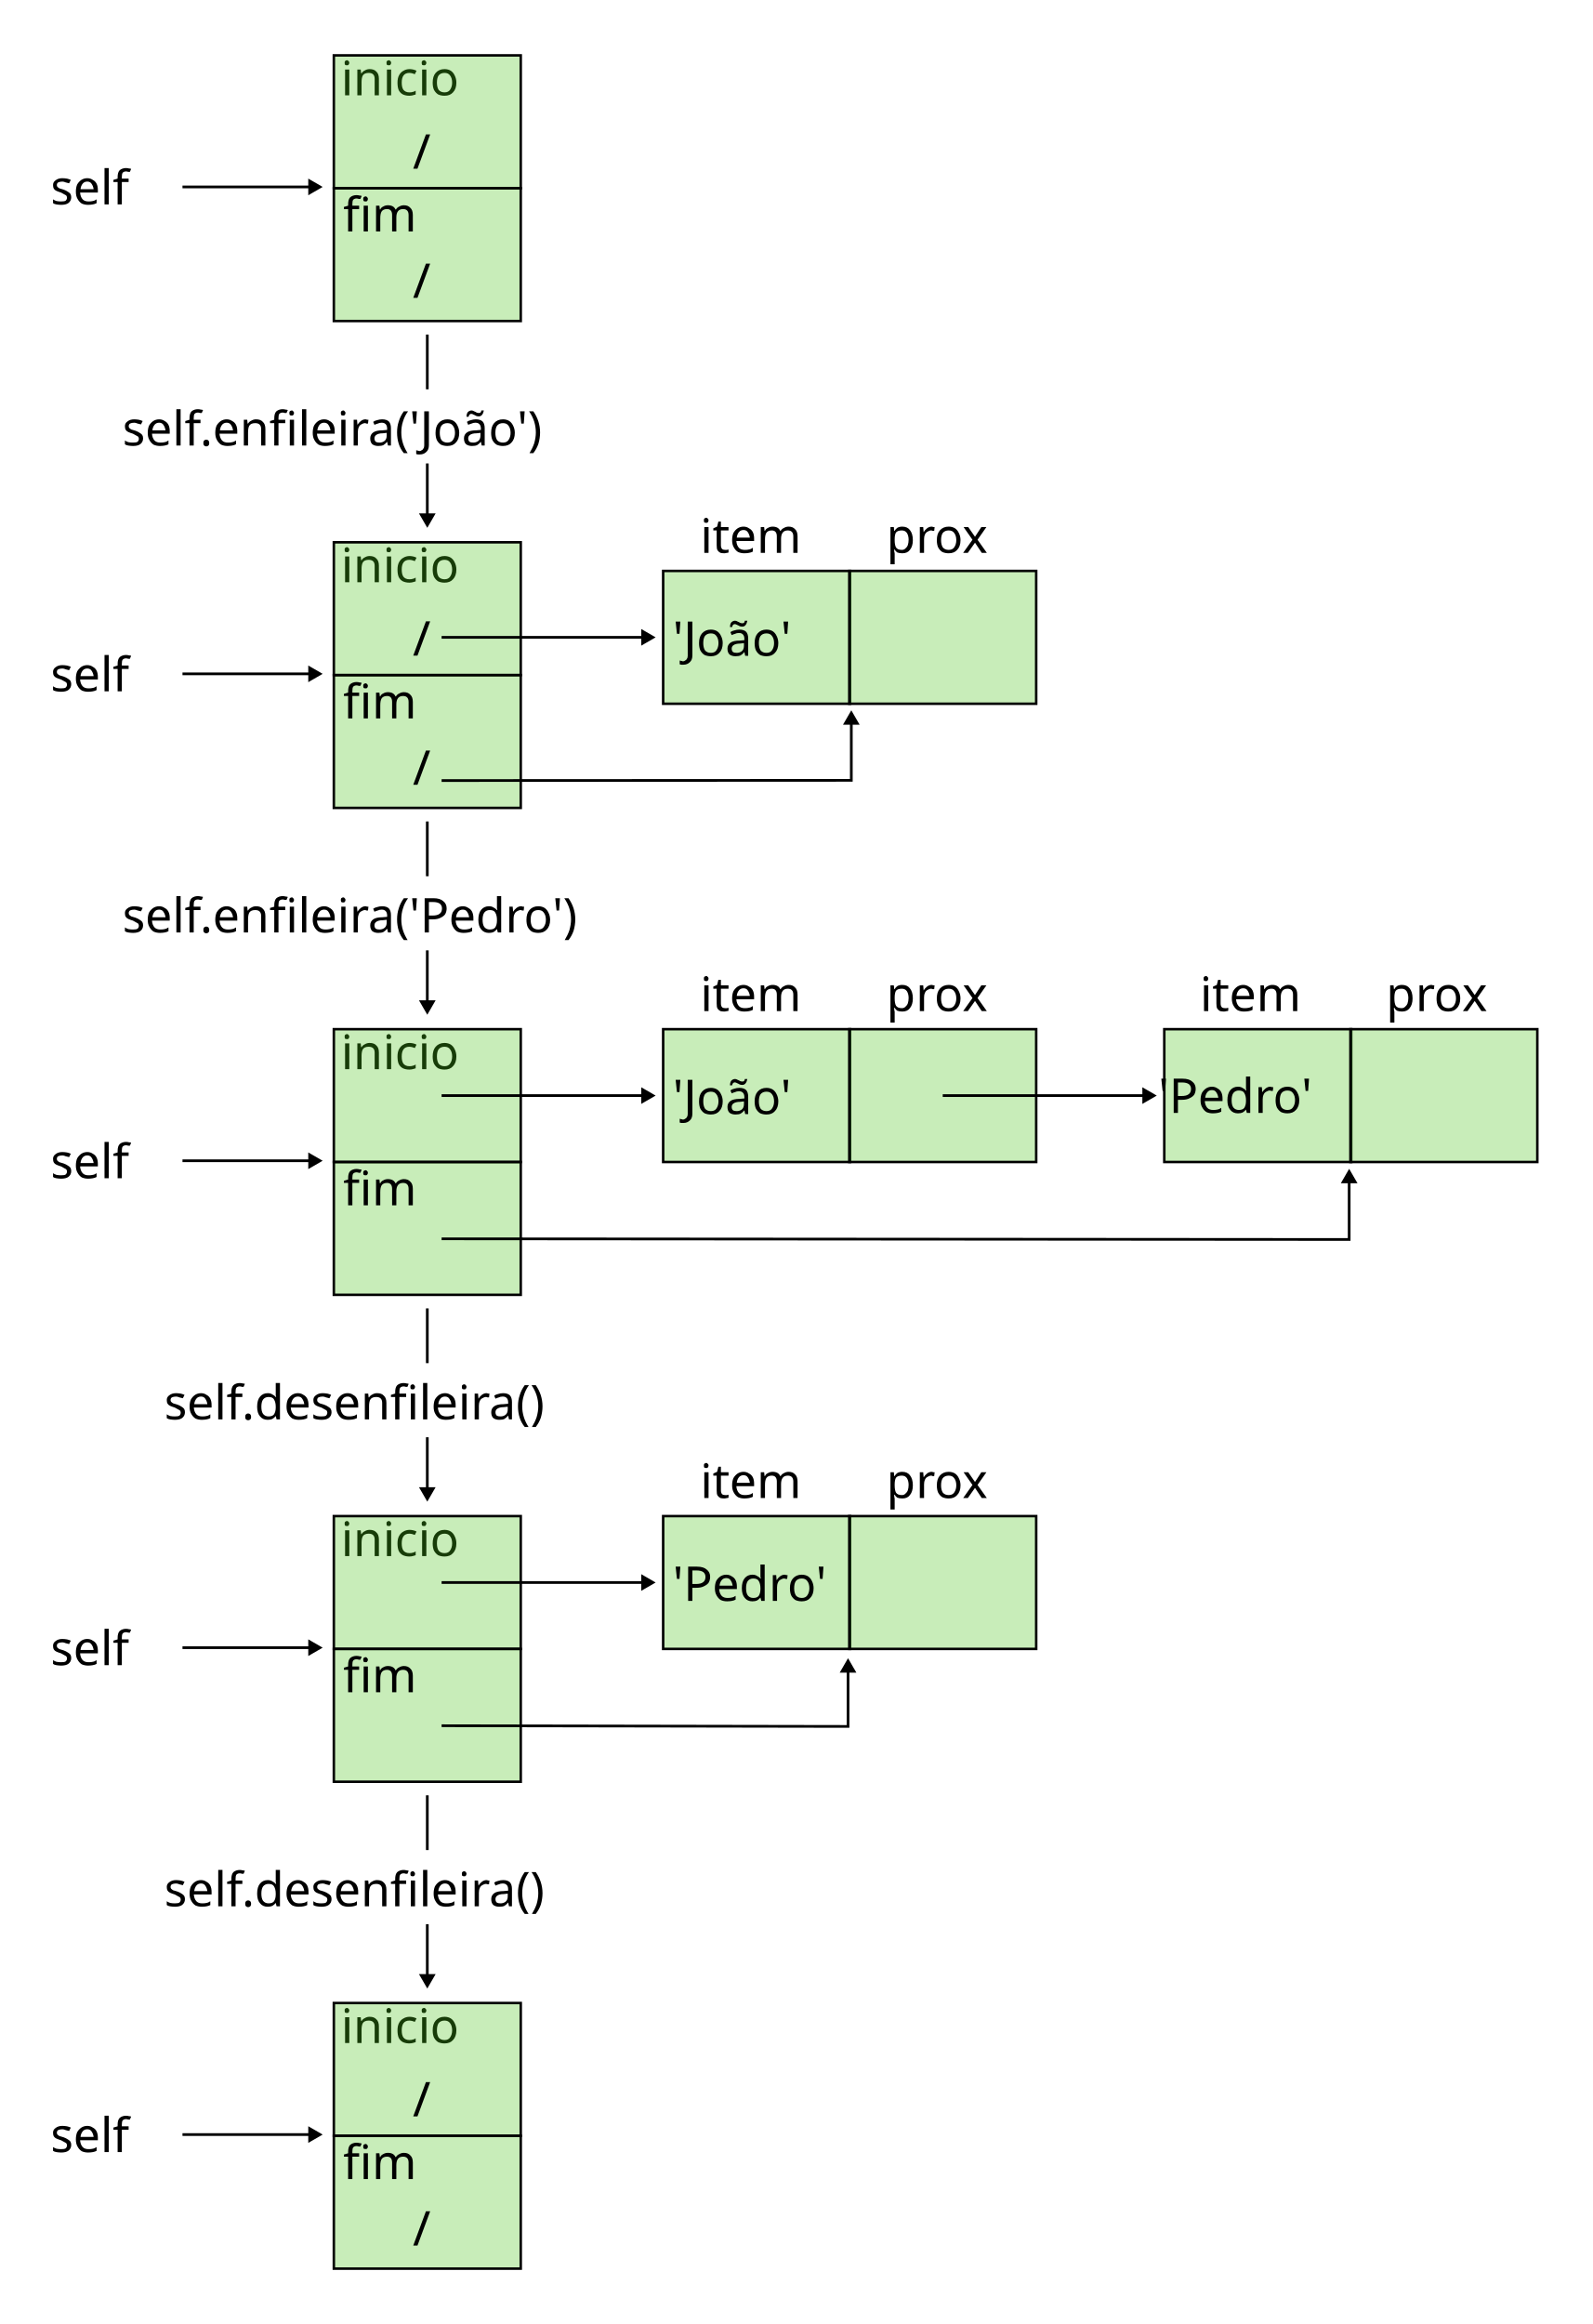
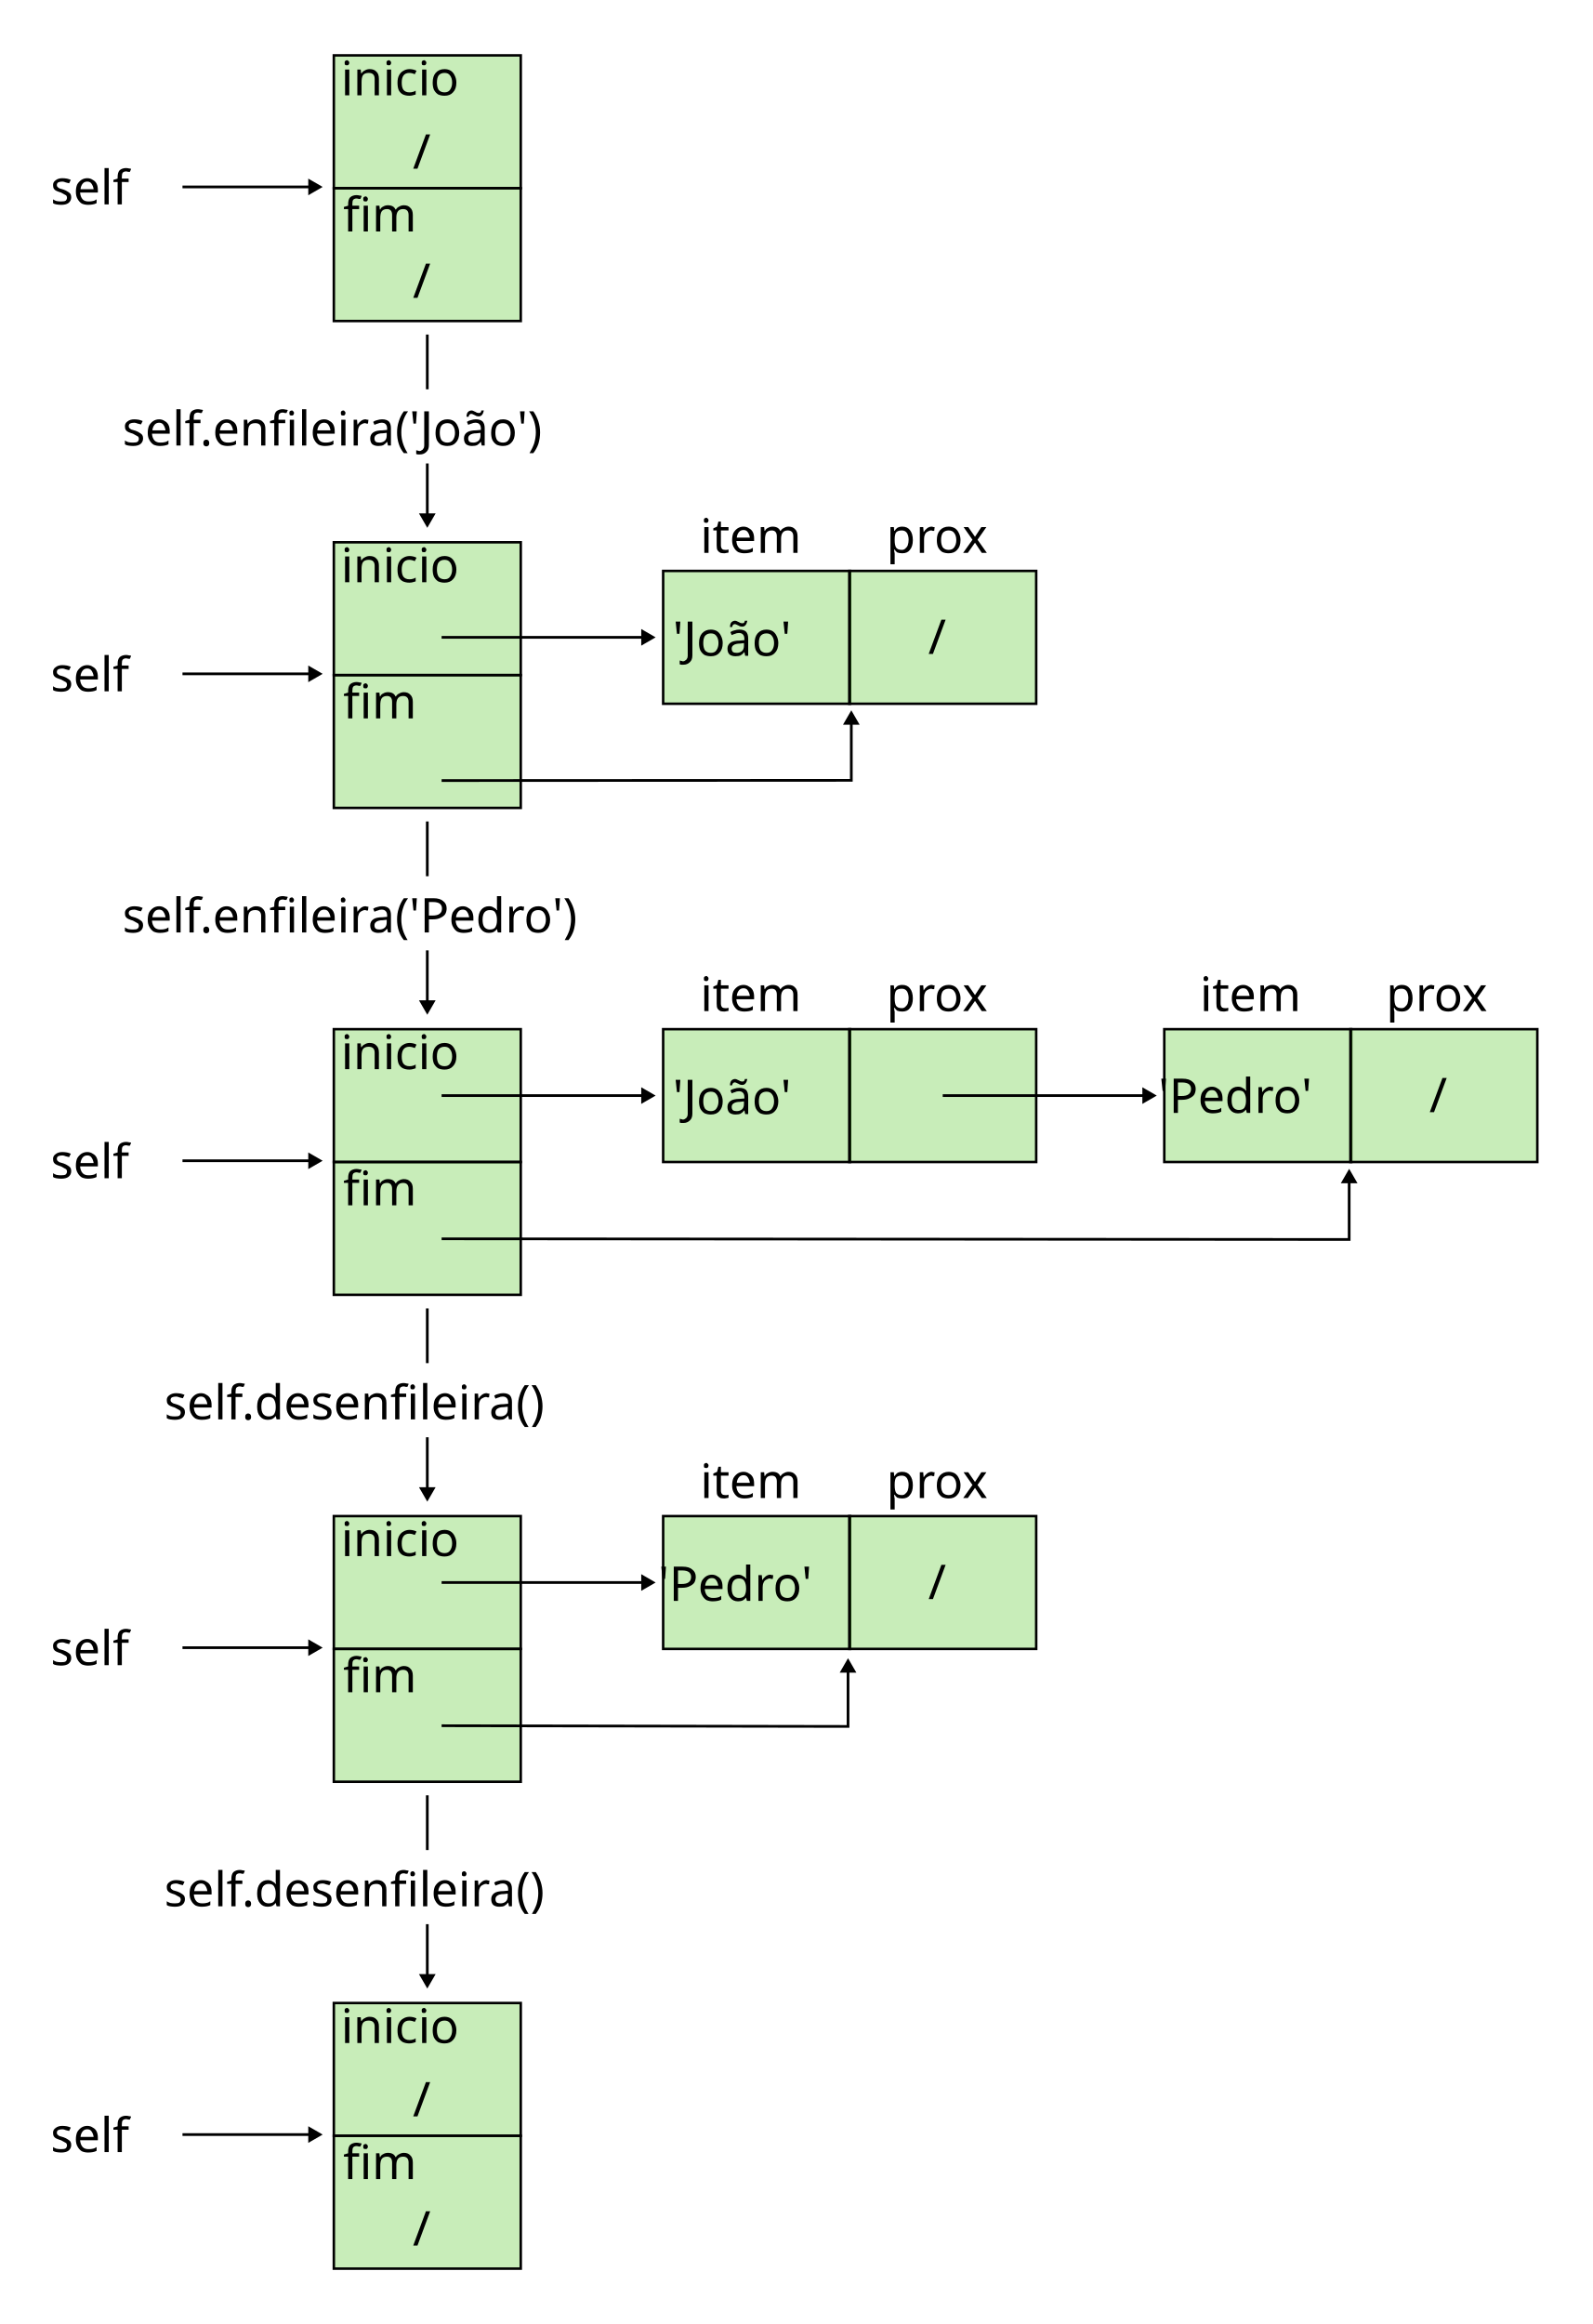
<svg xmlns="http://www.w3.org/2000/svg" width="58.863mm" height="85.874mm" viewBox="0 0 58.863 85.874" version="1.1" id="svg1">
  <defs id="defs1">
    <marker style="overflow:visible" id="Triangle" refX="0" refY="0" orient="auto-start-reverse" markerWidth="1" markerHeight="1" viewBox="0 0 1 1" preserveAspectRatio="xMidYMid">
      <path transform="scale(0.5)" style="fill:context-stroke;fill-rule:evenodd;stroke:context-stroke;stroke-width:1pt" d="M 5.77,0 -2.88,5 V -5 Z" id="path135" />
    </marker>
  </defs>
  <g id="layer1" transform="translate(-68.16059,-58.52085)">
+     <rect style="fill:#4ec41d;fill-opacity:0.306;stroke:#000000;stroke-width:0.092;stroke-dasharray:none;stroke-opacity:1" id="rect50" width="6.908" height="4.908" x="80.499" y="132.534" />
+     <rect style="fill:#4ec41d;fill-opacity:0.306;stroke:#000000;stroke-width:0.092;stroke-dasharray:none;stroke-opacity:1" id="rect46" width="6.908" height="4.908" x="80.499" y="114.542" />
+     <rect style="fill:#4ec41d;fill-opacity:0.306;stroke:#000000;stroke-width:0.092;stroke-dasharray:none;stroke-opacity:1" id="rect13" width="6.908" height="4.908" x="80.499" y="96.55" />
+     <rect style="fill:#4ec41d;fill-opacity:0.306;stroke:#000000;stroke-width:0.092;stroke-dasharray:none;stroke-opacity:1" id="rect21" width="6.908" height="4.908" x="80.499" y="78.559" />
+     <rect style="fill:#4ec41d;fill-opacity:0.306;stroke:#000000;stroke-width:0.092;stroke-dasharray:none;stroke-opacity:1" id="rect16" width="6.908" height="4.908" x="80.499" y="60.567" />
    <text xml:space="preserve" style="font-style:normal;font-variant:normal;font-weight:normal;font-stretch:normal;font-size:1.764px;font-family:'Cascadia Mono';-inkscape-font-specification:'Cascadia Mono, Normal';font-variant-ligatures:normal;font-variant-caps:normal;font-variant-numeric:normal;font-variant-east-asian:normal;fill:#000000;fill-opacity:1;stroke:none;stroke-width:0.1;stroke-dasharray:none;stroke-opacity:1" x="100.915" y="95.882" id="text4">
      <tspan style="font-style:normal;font-variant:normal;font-weight:normal;font-stretch:normal;font-size:1.764px;font-family:'Cascadia Mono';-inkscape-font-specification:'Cascadia Mono, Normal';font-variant-ligatures:normal;font-variant-caps:normal;font-variant-numeric:normal;font-variant-east-asian:normal;fill:#000000;fill-opacity:1;stroke:none;stroke-width:0.1" x="100.915" y="95.882" id="tspan4">prox</tspan>
    </text>
    <text xml:space="preserve" style="font-style:normal;font-variant:normal;font-weight:normal;font-stretch:normal;font-size:1.764px;font-family:'Cascadia Mono';-inkscape-font-specification:'Cascadia Mono, Normal';font-variant-ligatures:normal;font-variant-caps:normal;font-variant-numeric:normal;font-variant-east-asian:normal;fill:#000000;fill-opacity:1;stroke:none;stroke-width:0.1;stroke-dasharray:none;stroke-opacity:1" x="80.759" y="98.026" id="text7">
      <tspan style="font-style:normal;font-variant:normal;font-weight:normal;font-stretch:normal;font-size:1.764px;font-family:'Cascadia Mono';-inkscape-font-specification:'Cascadia Mono, Normal';font-variant-ligatures:normal;font-variant-caps:normal;font-variant-numeric:normal;font-variant-east-asian:normal;stroke:none;stroke-width:0.1" x="80.759" y="98.026" id="tspan1">inicio</tspan>
    </text>
    <rect style="fill:#4ec41d;fill-opacity:0.306;stroke:#000000;stroke-width:0.092;stroke-dasharray:none;stroke-opacity:1" id="rect7" width="6.908" height="4.908" x="92.67" y="96.55" />
    <text xml:space="preserve" style="font-style:normal;font-variant:normal;font-weight:normal;font-stretch:normal;font-size:1.764px;font-family:'Cascadia Mono';-inkscape-font-specification:'Cascadia Mono, Normal';font-variant-ligatures:normal;font-variant-caps:normal;font-variant-numeric:normal;font-variant-east-asian:normal;fill:#000000;fill-opacity:1;stroke:none;stroke-width:0.1;stroke-dasharray:none;stroke-opacity:1" x="93.023" y="99.685" id="text8">
      <tspan id="tspan8" style="font-style:normal;font-variant:normal;font-weight:normal;font-stretch:normal;font-size:1.764px;font-family:'Cascadia Mono';-inkscape-font-specification:'Cascadia Mono, Normal';font-variant-ligatures:normal;font-variant-caps:normal;font-variant-numeric:normal;font-variant-east-asian:normal;stroke:none;stroke-width:0.1" x="93.023" y="99.685">'João'</tspan>
    </text>
    <rect style="fill:#4ec41d;fill-opacity:0.306;stroke:#000000;stroke-width:0.092;stroke-dasharray:none;stroke-opacity:1" id="rect8" width="6.908" height="4.908" x="99.549" y="96.55" />
    <rect style="fill:#4ec41d;fill-opacity:0.306;stroke:#000000;stroke-width:0.092;stroke-dasharray:none;stroke-opacity:1" id="rect9" width="6.908" height="4.908" x="111.191" y="96.55" />
    <text xml:space="preserve" style="font-style:normal;font-variant:normal;font-weight:normal;font-stretch:normal;font-size:1.764px;font-family:'Cascadia Mono';-inkscape-font-specification:'Cascadia Mono, Normal';font-variant-ligatures:normal;font-variant-caps:normal;font-variant-numeric:normal;font-variant-east-asian:normal;fill:#000000;fill-opacity:1;stroke:none;stroke-width:0.1;stroke-dasharray:none;stroke-opacity:1" x="110.974" y="99.642" id="text10">
      <tspan id="tspan10" style="font-style:normal;font-variant:normal;font-weight:normal;font-stretch:normal;font-size:1.764px;font-family:'Cascadia Mono';-inkscape-font-specification:'Cascadia Mono, Normal';font-variant-ligatures:normal;font-variant-caps:normal;font-variant-numeric:normal;font-variant-east-asian:normal;stroke:none;stroke-width:0.1" x="110.974" y="99.642">'Pedro'</tspan>
    </text>
    <rect style="fill:#4ec41d;fill-opacity:0.306;stroke:#000000;stroke-width:0.092;stroke-dasharray:none;stroke-opacity:1" id="rect10" width="6.908" height="4.908" x="118.07" y="96.55" />
+     <text xml:space="preserve" style="font-style:normal;font-variant:normal;font-weight:normal;font-stretch:normal;font-size:1.764px;font-family:'Cascadia Mono';-inkscape-font-specification:'Cascadia Mono, Normal';font-variant-ligatures:normal;font-variant-caps:normal;font-variant-numeric:normal;font-variant-east-asian:normal;fill:#000000;fill-opacity:1;stroke:none;stroke-width:0.1;stroke-dasharray:none;stroke-opacity:1" x="120.988" y="99.616" id="text24-9">
+       <tspan id="tspan24-4" style="font-style:normal;font-variant:normal;font-weight:normal;font-stretch:normal;font-size:1.764px;font-family:'Cascadia Mono';-inkscape-font-specification:'Cascadia Mono, Normal';font-variant-ligatures:normal;font-variant-caps:normal;font-variant-numeric:normal;font-variant-east-asian:normal;stroke:none;stroke-width:0.1" x="120.988" y="99.616">/</tspan>
+     </text>
    <path style="fill:#c6e9af;fill-opacity:1;stroke:#000000;stroke-width:0.1;stroke-dasharray:none;stroke-opacity:1;marker-end:url(#Triangle)" d="m 103.003,99.004 h 7.555" id="path10" />
    <text xml:space="preserve" style="font-style:normal;font-variant:normal;font-weight:normal;font-stretch:normal;font-size:1.764px;font-family:'Cascadia Mono';-inkscape-font-specification:'Cascadia Mono, Normal';font-variant-ligatures:normal;font-variant-caps:normal;font-variant-numeric:normal;font-variant-east-asian:normal;fill:#000000;fill-opacity:1;stroke:none;stroke-width:0.1;stroke-dasharray:none;stroke-opacity:1" x="94.036" y="95.882" id="text3">
      <tspan style="font-style:normal;font-variant:normal;font-weight:normal;font-stretch:normal;font-size:1.764px;font-family:'Cascadia Mono';-inkscape-font-specification:'Cascadia Mono, Normal';font-variant-ligatures:normal;font-variant-caps:normal;font-variant-numeric:normal;font-variant-east-asian:normal;fill:#000000;fill-opacity:1;stroke:none;stroke-width:0.1" x="94.036" y="95.882" id="tspan3">item</tspan>
    </text>
    <text xml:space="preserve" style="font-style:normal;font-variant:normal;font-weight:normal;font-stretch:normal;font-size:1.764px;font-family:'Cascadia Mono';-inkscape-font-specification:'Cascadia Mono, Normal';font-variant-ligatures:normal;font-variant-caps:normal;font-variant-numeric:normal;font-variant-east-asian:normal;fill:#000000;fill-opacity:1;stroke:none;stroke-width:0.1;stroke-dasharray:none;stroke-opacity:1" x="119.383" y="95.882" id="text5">
      <tspan style="font-style:normal;font-variant:normal;font-weight:normal;font-stretch:normal;font-size:1.764px;font-family:'Cascadia Mono';-inkscape-font-specification:'Cascadia Mono, Normal';font-variant-ligatures:normal;font-variant-caps:normal;font-variant-numeric:normal;font-variant-east-asian:normal;fill:#000000;fill-opacity:1;stroke:none;stroke-width:0.1" x="119.383" y="95.882" id="tspan5">prox</tspan>
    </text>
    <text xml:space="preserve" style="font-style:normal;font-variant:normal;font-weight:normal;font-stretch:normal;font-size:1.764px;font-family:'Cascadia Mono';-inkscape-font-specification:'Cascadia Mono, Normal';font-variant-ligatures:normal;font-variant-caps:normal;font-variant-numeric:normal;font-variant-east-asian:normal;fill:#000000;fill-opacity:1;stroke:none;stroke-width:0.1;stroke-dasharray:none;stroke-opacity:1" x="112.504" y="95.882" id="text6">
      <tspan style="font-style:normal;font-variant:normal;font-weight:normal;font-stretch:normal;font-size:1.764px;font-family:'Cascadia Mono';-inkscape-font-specification:'Cascadia Mono, Normal';font-variant-ligatures:normal;font-variant-caps:normal;font-variant-numeric:normal;font-variant-east-asian:normal;fill:#000000;fill-opacity:1;stroke:none;stroke-width:0.1" x="112.504" y="95.882" id="tspan6">item</tspan>
    </text>
-     <rect style="fill:#4ec41d;fill-opacity:0.306;stroke:#000000;stroke-width:0.092;stroke-dasharray:none;stroke-opacity:1" id="rect13" width="6.908" height="4.908" x="80.499" y="96.55" />
    <path style="fill:#c6e9af;fill-opacity:1;stroke:#000000;stroke-width:0.1;stroke-dasharray:none;stroke-opacity:1;marker-end:url(#Triangle)" d="m 84.482,99.004 h 7.555" id="path14" />
    <rect style="fill:#4ec41d;fill-opacity:0.306;stroke:#000000;stroke-width:0.092;stroke-dasharray:none;stroke-opacity:1" id="rect14" width="6.908" height="4.908" x="80.499" y="101.458" />
    <text xml:space="preserve" style="font-style:normal;font-variant:normal;font-weight:normal;font-stretch:normal;font-size:1.764px;font-family:'Cascadia Mono';-inkscape-font-specification:'Cascadia Mono, Normal';font-variant-ligatures:normal;font-variant-caps:normal;font-variant-numeric:normal;font-variant-east-asian:normal;fill:#000000;fill-opacity:1;stroke:none;stroke-width:0.1;stroke-dasharray:none;stroke-opacity:1" x="80.839" y="103.056" id="text14">
      <tspan style="font-style:normal;font-variant:normal;font-weight:normal;font-stretch:normal;font-size:1.764px;font-family:'Cascadia Mono';-inkscape-font-specification:'Cascadia Mono, Normal';font-variant-ligatures:normal;font-variant-caps:normal;font-variant-numeric:normal;font-variant-east-asian:normal;stroke:none;stroke-width:0.1" x="80.839" y="103.056" id="tspan14">fim</tspan>
    </text>
    <path style="fill:none;fill-opacity:1;stroke:#000000;stroke-width:0.1;stroke-dasharray:none;stroke-opacity:1;marker-end:url(#Triangle)" d="m 84.482,104.296 33.542,0.025 v -2.256" id="path15" />
    <text xml:space="preserve" style="font-style:normal;font-variant:normal;font-weight:normal;font-stretch:normal;font-size:1.764px;font-family:'Cascadia Mono';-inkscape-font-specification:'Cascadia Mono, Normal';font-variant-ligatures:normal;font-variant-caps:normal;font-variant-numeric:normal;font-variant-east-asian:normal;fill:#000000;fill-opacity:1;stroke:none;stroke-width:0.1;stroke-dasharray:none;stroke-opacity:1" x="70.026" y="102.058" id="text15">
      <tspan style="font-style:normal;font-variant:normal;font-weight:normal;font-stretch:normal;font-size:1.764px;font-family:'Cascadia Mono';-inkscape-font-specification:'Cascadia Mono, Normal';font-variant-ligatures:normal;font-variant-caps:normal;font-variant-numeric:normal;font-variant-east-asian:normal;stroke:none;stroke-width:0.1" x="70.026" y="102.058" id="tspan15">self</tspan>
    </text>
    <path style="fill:#c6e9af;fill-opacity:1;stroke:#000000;stroke-width:0.1;stroke-dasharray:none;stroke-opacity:1;marker-end:url(#Triangle)" d="m 74.905,101.412 h 4.826" id="path16" />
    <text xml:space="preserve" style="font-style:normal;font-variant:normal;font-weight:normal;font-stretch:normal;font-size:1.764px;font-family:'Cascadia Mono';-inkscape-font-specification:'Cascadia Mono, Normal';font-variant-ligatures:normal;font-variant-caps:normal;font-variant-numeric:normal;font-variant-east-asian:normal;fill:#000000;fill-opacity:1;stroke:none;stroke-width:0.1;stroke-dasharray:none;stroke-opacity:1" x="80.759" y="62.043" id="text16">
      <tspan style="font-style:normal;font-variant:normal;font-weight:normal;font-stretch:normal;font-size:1.764px;font-family:'Cascadia Mono';-inkscape-font-specification:'Cascadia Mono, Normal';font-variant-ligatures:normal;font-variant-caps:normal;font-variant-numeric:normal;font-variant-east-asian:normal;stroke:none;stroke-width:0.1" x="80.759" y="62.043" id="tspan16">inicio</tspan>
    </text>
-     <rect style="fill:#4ec41d;fill-opacity:0.306;stroke:#000000;stroke-width:0.092;stroke-dasharray:none;stroke-opacity:1" id="rect16" width="6.908" height="4.908" x="80.499" y="60.567" />
    <rect style="fill:#4ec41d;fill-opacity:0.306;stroke:#000000;stroke-width:0.092;stroke-dasharray:none;stroke-opacity:1" id="rect17" width="6.908" height="4.908" x="80.499" y="65.475" />
    <text xml:space="preserve" style="font-style:normal;font-variant:normal;font-weight:normal;font-stretch:normal;font-size:1.764px;font-family:'Cascadia Mono';-inkscape-font-specification:'Cascadia Mono, Normal';font-variant-ligatures:normal;font-variant-caps:normal;font-variant-numeric:normal;font-variant-east-asian:normal;fill:#000000;fill-opacity:1;stroke:none;stroke-width:0.1;stroke-dasharray:none;stroke-opacity:1" x="80.839" y="67.073" id="text17">
      <tspan style="font-style:normal;font-variant:normal;font-weight:normal;font-stretch:normal;font-size:1.764px;font-family:'Cascadia Mono';-inkscape-font-specification:'Cascadia Mono, Normal';font-variant-ligatures:normal;font-variant-caps:normal;font-variant-numeric:normal;font-variant-east-asian:normal;stroke:none;stroke-width:0.1" x="80.839" y="67.073" id="tspan17">fim</tspan>
    </text>
    <text xml:space="preserve" style="font-style:normal;font-variant:normal;font-weight:normal;font-stretch:normal;font-size:1.764px;font-family:'Cascadia Mono';-inkscape-font-specification:'Cascadia Mono, Normal';font-variant-ligatures:normal;font-variant-caps:normal;font-variant-numeric:normal;font-variant-east-asian:normal;fill:#000000;fill-opacity:1;stroke:none;stroke-width:0.1;stroke-dasharray:none;stroke-opacity:1" x="70.026" y="66.074" id="text18">
      <tspan style="font-style:normal;font-variant:normal;font-weight:normal;font-stretch:normal;font-size:1.764px;font-family:'Cascadia Mono';-inkscape-font-specification:'Cascadia Mono, Normal';font-variant-ligatures:normal;font-variant-caps:normal;font-variant-numeric:normal;font-variant-east-asian:normal;stroke:none;stroke-width:0.1" x="70.026" y="66.074" id="tspan18">self</tspan>
    </text>
    <path style="fill:#c6e9af;fill-opacity:1;stroke:#000000;stroke-width:0.1;stroke-dasharray:none;stroke-opacity:1;marker-end:url(#Triangle)" d="m 74.905,65.428 h 4.826" id="path18" />
    <text xml:space="preserve" style="font-style:normal;font-variant:normal;font-weight:normal;font-stretch:normal;font-size:1.764px;font-family:'Cascadia Mono';-inkscape-font-specification:'Cascadia Mono, Normal';font-variant-ligatures:normal;font-variant-caps:normal;font-variant-numeric:normal;font-variant-east-asian:normal;fill:#000000;fill-opacity:1;stroke:none;stroke-width:0.1;stroke-dasharray:none;stroke-opacity:1" x="83.417" y="69.528" id="text19">
      <tspan id="tspan19" style="font-style:normal;font-variant:normal;font-weight:normal;font-stretch:normal;font-size:1.764px;font-family:'Cascadia Mono';-inkscape-font-specification:'Cascadia Mono, Normal';font-variant-ligatures:normal;font-variant-caps:normal;font-variant-numeric:normal;font-variant-east-asian:normal;stroke:none;stroke-width:0.1" x="83.417" y="69.528">/</tspan>
    </text>
    <text xml:space="preserve" style="font-style:normal;font-variant:normal;font-weight:normal;font-stretch:normal;font-size:1.764px;font-family:'Cascadia Mono';-inkscape-font-specification:'Cascadia Mono, Normal';font-variant-ligatures:normal;font-variant-caps:normal;font-variant-numeric:normal;font-variant-east-asian:normal;fill:#000000;fill-opacity:1;stroke:none;stroke-width:0.1;stroke-dasharray:none;stroke-opacity:1" x="83.417" y="64.754" id="text20">
      <tspan id="tspan20" style="font-style:normal;font-variant:normal;font-weight:normal;font-stretch:normal;font-size:1.764px;font-family:'Cascadia Mono';-inkscape-font-specification:'Cascadia Mono, Normal';font-variant-ligatures:normal;font-variant-caps:normal;font-variant-numeric:normal;font-variant-east-asian:normal;stroke:none;stroke-width:0.1" x="83.417" y="64.754">/</tspan>
    </text>
    <text xml:space="preserve" style="font-style:normal;font-variant:normal;font-weight:normal;font-stretch:normal;font-size:1.764px;font-family:'Cascadia Mono';-inkscape-font-specification:'Cascadia Mono, Normal';font-variant-ligatures:normal;font-variant-caps:normal;font-variant-numeric:normal;font-variant-east-asian:normal;fill:#000000;fill-opacity:1;stroke:none;stroke-width:0.1;stroke-dasharray:none;stroke-opacity:1" x="80.759" y="80.034" id="text21">
      <tspan style="font-style:normal;font-variant:normal;font-weight:normal;font-stretch:normal;font-size:1.764px;font-family:'Cascadia Mono';-inkscape-font-specification:'Cascadia Mono, Normal';font-variant-ligatures:normal;font-variant-caps:normal;font-variant-numeric:normal;font-variant-east-asian:normal;stroke:none;stroke-width:0.1" x="80.759" y="80.034" id="tspan21">inicio</tspan>
    </text>
-     <rect style="fill:#4ec41d;fill-opacity:0.306;stroke:#000000;stroke-width:0.092;stroke-dasharray:none;stroke-opacity:1" id="rect21" width="6.908" height="4.908" x="80.499" y="78.559" />
    <rect style="fill:#4ec41d;fill-opacity:0.306;stroke:#000000;stroke-width:0.092;stroke-dasharray:none;stroke-opacity:1" id="rect22" width="6.908" height="4.908" x="80.499" y="83.466" />
    <text xml:space="preserve" style="font-style:normal;font-variant:normal;font-weight:normal;font-stretch:normal;font-size:1.764px;font-family:'Cascadia Mono';-inkscape-font-specification:'Cascadia Mono, Normal';font-variant-ligatures:normal;font-variant-caps:normal;font-variant-numeric:normal;font-variant-east-asian:normal;fill:#000000;fill-opacity:1;stroke:none;stroke-width:0.1;stroke-dasharray:none;stroke-opacity:1" x="80.839" y="85.065" id="text22">
      <tspan style="font-style:normal;font-variant:normal;font-weight:normal;font-stretch:normal;font-size:1.764px;font-family:'Cascadia Mono';-inkscape-font-specification:'Cascadia Mono, Normal';font-variant-ligatures:normal;font-variant-caps:normal;font-variant-numeric:normal;font-variant-east-asian:normal;stroke:none;stroke-width:0.1" x="80.839" y="85.065" id="tspan22">fim</tspan>
    </text>
    <text xml:space="preserve" style="font-style:normal;font-variant:normal;font-weight:normal;font-stretch:normal;font-size:1.764px;font-family:'Cascadia Mono';-inkscape-font-specification:'Cascadia Mono, Normal';font-variant-ligatures:normal;font-variant-caps:normal;font-variant-numeric:normal;font-variant-east-asian:normal;fill:#000000;fill-opacity:1;stroke:none;stroke-width:0.1;stroke-dasharray:none;stroke-opacity:1" x="70.026" y="84.066" id="text23">
      <tspan style="font-style:normal;font-variant:normal;font-weight:normal;font-stretch:normal;font-size:1.764px;font-family:'Cascadia Mono';-inkscape-font-specification:'Cascadia Mono, Normal';font-variant-ligatures:normal;font-variant-caps:normal;font-variant-numeric:normal;font-variant-east-asian:normal;stroke:none;stroke-width:0.1" x="70.026" y="84.066" id="tspan23">self</tspan>
    </text>
    <path style="fill:#c6e9af;fill-opacity:1;stroke:#000000;stroke-width:0.1;stroke-dasharray:none;stroke-opacity:1;marker-end:url(#Triangle)" d="m 74.905,83.42 h 4.826" id="path23" />
-     <text xml:space="preserve" style="font-style:normal;font-variant:normal;font-weight:normal;font-stretch:normal;font-size:1.764px;font-family:'Cascadia Mono';-inkscape-font-specification:'Cascadia Mono, Normal';font-variant-ligatures:normal;font-variant-caps:normal;font-variant-numeric:normal;font-variant-east-asian:normal;fill:#000000;fill-opacity:1;stroke:none;stroke-width:0.1;stroke-dasharray:none;stroke-opacity:1" x="83.417" y="87.52" id="text24">
-       <tspan id="tspan24" style="font-style:normal;font-variant:normal;font-weight:normal;font-stretch:normal;font-size:1.764px;font-family:'Cascadia Mono';-inkscape-font-specification:'Cascadia Mono, Normal';font-variant-ligatures:normal;font-variant-caps:normal;font-variant-numeric:normal;font-variant-east-asian:normal;stroke:none;stroke-width:0.1" x="83.417" y="87.52">/</tspan>
-     </text>
-     <text xml:space="preserve" style="font-style:normal;font-variant:normal;font-weight:normal;font-stretch:normal;font-size:1.764px;font-family:'Cascadia Mono';-inkscape-font-specification:'Cascadia Mono, Normal';font-variant-ligatures:normal;font-variant-caps:normal;font-variant-numeric:normal;font-variant-east-asian:normal;fill:#000000;fill-opacity:1;stroke:none;stroke-width:0.1;stroke-dasharray:none;stroke-opacity:1" x="83.417" y="82.746" id="text25">
-       <tspan id="tspan25" style="font-style:normal;font-variant:normal;font-weight:normal;font-stretch:normal;font-size:1.764px;font-family:'Cascadia Mono';-inkscape-font-specification:'Cascadia Mono, Normal';font-variant-ligatures:normal;font-variant-caps:normal;font-variant-numeric:normal;font-variant-east-asian:normal;stroke:none;stroke-width:0.1" x="83.417" y="82.746">/</tspan>
-     </text>
    <text xml:space="preserve" style="font-style:normal;font-variant:normal;font-weight:normal;font-stretch:normal;font-size:1.764px;font-family:'Cascadia Mono';-inkscape-font-specification:'Cascadia Mono, Normal';font-variant-ligatures:normal;font-variant-caps:normal;font-variant-numeric:normal;font-variant-east-asian:normal;fill:#000000;fill-opacity:1;stroke:none;stroke-width:0.1;stroke-dasharray:none;stroke-opacity:1" x="72.682" y="74.985" id="text26">
      <tspan style="font-style:normal;font-variant:normal;font-weight:normal;font-stretch:normal;font-size:1.764px;font-family:'Cascadia Mono';-inkscape-font-specification:'Cascadia Mono, Normal';font-variant-ligatures:normal;font-variant-caps:normal;font-variant-numeric:normal;font-variant-east-asian:normal;stroke:none;stroke-width:0.1" x="72.682" y="74.985" id="tspan26">self.enfileira('João')</tspan>
    </text>
    <path style="fill:none;fill-opacity:1;stroke:#000000;stroke-width:0.1;stroke-dasharray:none;stroke-opacity:1" d="M 83.953,70.883 V 72.906" id="path26" />
    <text xml:space="preserve" style="font-style:normal;font-variant:normal;font-weight:normal;font-stretch:normal;font-size:1.764px;font-family:'Cascadia Mono';-inkscape-font-specification:'Cascadia Mono, Normal';font-variant-ligatures:normal;font-variant-caps:normal;font-variant-numeric:normal;font-variant-east-asian:normal;fill:#000000;fill-opacity:1;stroke:none;stroke-width:0.1;stroke-dasharray:none;stroke-opacity:1" x="100.915" y="78.949" id="text27">
      <tspan style="font-style:normal;font-variant:normal;font-weight:normal;font-stretch:normal;font-size:1.764px;font-family:'Cascadia Mono';-inkscape-font-specification:'Cascadia Mono, Normal';font-variant-ligatures:normal;font-variant-caps:normal;font-variant-numeric:normal;font-variant-east-asian:normal;fill:#000000;fill-opacity:1;stroke:none;stroke-width:0.1" x="100.915" y="78.949" id="tspan27">prox</tspan>
    </text>
    <rect style="fill:#4ec41d;fill-opacity:0.306;stroke:#000000;stroke-width:0.092;stroke-dasharray:none;stroke-opacity:1" id="rect27" width="6.908" height="4.908" x="92.67" y="79.617" />
    <text xml:space="preserve" style="font-style:normal;font-variant:normal;font-weight:normal;font-stretch:normal;font-size:1.764px;font-family:'Cascadia Mono';-inkscape-font-specification:'Cascadia Mono, Normal';font-variant-ligatures:normal;font-variant-caps:normal;font-variant-numeric:normal;font-variant-east-asian:normal;fill:#000000;fill-opacity:1;stroke:none;stroke-width:0.1;stroke-dasharray:none;stroke-opacity:1" x="93.023" y="82.751" id="text28">
      <tspan id="tspan28" style="font-style:normal;font-variant:normal;font-weight:normal;font-stretch:normal;font-size:1.764px;font-family:'Cascadia Mono';-inkscape-font-specification:'Cascadia Mono, Normal';font-variant-ligatures:normal;font-variant-caps:normal;font-variant-numeric:normal;font-variant-east-asian:normal;stroke:none;stroke-width:0.1" x="93.023" y="82.751">'João'</tspan>
    </text>
    <rect style="fill:#4ec41d;fill-opacity:0.306;stroke:#000000;stroke-width:0.092;stroke-dasharray:none;stroke-opacity:1" id="rect28" width="6.908" height="4.908" x="99.549" y="79.617" />
+     <text xml:space="preserve" style="font-style:normal;font-variant:normal;font-weight:normal;font-stretch:normal;font-size:1.764px;font-family:'Cascadia Mono';-inkscape-font-specification:'Cascadia Mono, Normal';font-variant-ligatures:normal;font-variant-caps:normal;font-variant-numeric:normal;font-variant-east-asian:normal;fill:#000000;fill-opacity:1;stroke:none;stroke-width:0.1;stroke-dasharray:none;stroke-opacity:1" x="102.467" y="82.682" id="text24">
+       <tspan id="tspan24" style="font-style:normal;font-variant:normal;font-weight:normal;font-stretch:normal;font-size:1.764px;font-family:'Cascadia Mono';-inkscape-font-specification:'Cascadia Mono, Normal';font-variant-ligatures:normal;font-variant-caps:normal;font-variant-numeric:normal;font-variant-east-asian:normal;stroke:none;stroke-width:0.1" x="102.467" y="82.682">/</tspan>
+     </text>
    <text xml:space="preserve" style="font-style:normal;font-variant:normal;font-weight:normal;font-stretch:normal;font-size:1.764px;font-family:'Cascadia Mono';-inkscape-font-specification:'Cascadia Mono, Normal';font-variant-ligatures:normal;font-variant-caps:normal;font-variant-numeric:normal;font-variant-east-asian:normal;fill:#000000;fill-opacity:1;stroke:none;stroke-width:0.1;stroke-dasharray:none;stroke-opacity:1" x="94.036" y="78.949" id="text33">
      <tspan style="font-style:normal;font-variant:normal;font-weight:normal;font-stretch:normal;font-size:1.764px;font-family:'Cascadia Mono';-inkscape-font-specification:'Cascadia Mono, Normal';font-variant-ligatures:normal;font-variant-caps:normal;font-variant-numeric:normal;font-variant-east-asian:normal;fill:#000000;fill-opacity:1;stroke:none;stroke-width:0.1" x="94.036" y="78.949" id="tspan33">item</tspan>
    </text>
    <path style="fill:#c6e9af;fill-opacity:1;stroke:#000000;stroke-width:0.1;stroke-dasharray:none;stroke-opacity:1;marker-end:url(#Triangle)" d="m 84.482,82.071 h 7.555" id="path37" />
    <path style="fill:none;fill-opacity:1;stroke:#000000;stroke-width:0.1;stroke-dasharray:none;stroke-opacity:1;marker-end:url(#Triangle)" d="m 84.482,87.363 15.142,-0.008 v -2.232" id="path38" />
    <path style="fill:none;fill-opacity:1;stroke:#000000;stroke-width:0.1;stroke-dasharray:none;stroke-opacity:1;marker-end:url(#Triangle)" d="m 83.953,75.646 v 2.023" id="path39" />
    <text xml:space="preserve" style="font-style:normal;font-variant:normal;font-weight:normal;font-stretch:normal;font-size:1.764px;font-family:'Cascadia Mono';-inkscape-font-specification:'Cascadia Mono, Normal';font-variant-ligatures:normal;font-variant-caps:normal;font-variant-numeric:normal;font-variant-east-asian:normal;fill:#000000;fill-opacity:1;stroke:none;stroke-width:0.1;stroke-dasharray:none;stroke-opacity:1" x="72.682" y="92.976" id="text39">
      <tspan style="font-style:normal;font-variant:normal;font-weight:normal;font-stretch:normal;font-size:1.764px;font-family:'Cascadia Mono';-inkscape-font-specification:'Cascadia Mono, Normal';font-variant-ligatures:normal;font-variant-caps:normal;font-variant-numeric:normal;font-variant-east-asian:normal;stroke:none;stroke-width:0.1" x="72.682" y="92.976" id="tspan39">self.enfileira('Pedro')</tspan>
    </text>
    <path style="fill:none;fill-opacity:1;stroke:#000000;stroke-width:0.1;stroke-dasharray:none;stroke-opacity:1" d="m 83.953,88.875 v 2.023" id="path40" />
    <path style="fill:none;fill-opacity:1;stroke:#000000;stroke-width:0.1;stroke-dasharray:none;stroke-opacity:1;marker-end:url(#Triangle)" d="m 83.953,93.638 v 2.023" id="path41" />
    <text xml:space="preserve" style="font-style:normal;font-variant:normal;font-weight:normal;font-stretch:normal;font-size:1.764px;font-family:'Cascadia Mono';-inkscape-font-specification:'Cascadia Mono, Normal';font-variant-ligatures:normal;font-variant-caps:normal;font-variant-numeric:normal;font-variant-east-asian:normal;fill:#000000;fill-opacity:1;stroke:none;stroke-width:0.1;stroke-dasharray:none;stroke-opacity:1" x="100.915" y="113.874" id="text41">
      <tspan style="font-style:normal;font-variant:normal;font-weight:normal;font-stretch:normal;font-size:1.764px;font-family:'Cascadia Mono';-inkscape-font-specification:'Cascadia Mono, Normal';font-variant-ligatures:normal;font-variant-caps:normal;font-variant-numeric:normal;font-variant-east-asian:normal;fill:#000000;fill-opacity:1;stroke:none;stroke-width:0.1" x="100.915" y="113.874" id="tspan41">prox</tspan>
    </text>
    <text xml:space="preserve" style="font-style:normal;font-variant:normal;font-weight:normal;font-stretch:normal;font-size:1.764px;font-family:'Cascadia Mono';-inkscape-font-specification:'Cascadia Mono, Normal';font-variant-ligatures:normal;font-variant-caps:normal;font-variant-numeric:normal;font-variant-east-asian:normal;fill:#000000;fill-opacity:1;stroke:none;stroke-width:0.1;stroke-dasharray:none;stroke-opacity:1" x="80.759" y="116.018" id="text42">
      <tspan style="font-style:normal;font-variant:normal;font-weight:normal;font-stretch:normal;font-size:1.764px;font-family:'Cascadia Mono';-inkscape-font-specification:'Cascadia Mono, Normal';font-variant-ligatures:normal;font-variant-caps:normal;font-variant-numeric:normal;font-variant-east-asian:normal;stroke:none;stroke-width:0.1" x="80.759" y="116.018" id="tspan42">inicio</tspan>
    </text>
    <rect style="fill:#4ec41d;fill-opacity:0.306;stroke:#000000;stroke-width:0.092;stroke-dasharray:none;stroke-opacity:1" id="rect42" width="6.908" height="4.908" x="92.67" y="114.542" />
-     <text xml:space="preserve" style="font-style:normal;font-variant:normal;font-weight:normal;font-stretch:normal;font-size:1.764px;font-family:'Cascadia Mono';-inkscape-font-specification:'Cascadia Mono, Normal';font-variant-ligatures:normal;font-variant-caps:normal;font-variant-numeric:normal;font-variant-east-asian:normal;fill:#000000;fill-opacity:1;stroke:none;stroke-width:0.1;stroke-dasharray:none;stroke-opacity:1" x="93.023" y="117.676" id="text43">
-       <tspan id="tspan43" style="font-style:normal;font-variant:normal;font-weight:normal;font-stretch:normal;font-size:1.764px;font-family:'Cascadia Mono';-inkscape-font-specification:'Cascadia Mono, Normal';font-variant-ligatures:normal;font-variant-caps:normal;font-variant-numeric:normal;font-variant-east-asian:normal;stroke:none;stroke-width:0.1" x="93.023" y="117.676">'Pedro'</tspan>
+     <text xml:space="preserve" style="font-style:normal;font-variant:normal;font-weight:normal;font-stretch:normal;font-size:1.764px;font-family:'Cascadia Mono';-inkscape-font-specification:'Cascadia Mono, Normal';font-variant-ligatures:normal;font-variant-caps:normal;font-variant-numeric:normal;font-variant-east-asian:normal;fill:#000000;fill-opacity:1;stroke:none;stroke-width:0.1;stroke-dasharray:none;stroke-opacity:1" x="92.494" y="117.676" id="text43">
+       <tspan id="tspan43" style="font-style:normal;font-variant:normal;font-weight:normal;font-stretch:normal;font-size:1.764px;font-family:'Cascadia Mono';-inkscape-font-specification:'Cascadia Mono, Normal';font-variant-ligatures:normal;font-variant-caps:normal;font-variant-numeric:normal;font-variant-east-asian:normal;stroke:none;stroke-width:0.1" x="92.494" y="117.676">'Pedro'</tspan>
    </text>
    <rect style="fill:#4ec41d;fill-opacity:0.306;stroke:#000000;stroke-width:0.092;stroke-dasharray:none;stroke-opacity:1" id="rect43" width="6.908" height="4.908" x="99.549" y="114.542" />
+     <text xml:space="preserve" style="font-style:normal;font-variant:normal;font-weight:normal;font-stretch:normal;font-size:1.764px;font-family:'Cascadia Mono';-inkscape-font-specification:'Cascadia Mono, Normal';font-variant-ligatures:normal;font-variant-caps:normal;font-variant-numeric:normal;font-variant-east-asian:normal;fill:#000000;fill-opacity:1;stroke:none;stroke-width:0.1;stroke-dasharray:none;stroke-opacity:1" x="102.467" y="117.607" id="text24-9-9">
+       <tspan id="tspan24-4-3" style="font-style:normal;font-variant:normal;font-weight:normal;font-stretch:normal;font-size:1.764px;font-family:'Cascadia Mono';-inkscape-font-specification:'Cascadia Mono, Normal';font-variant-ligatures:normal;font-variant-caps:normal;font-variant-numeric:normal;font-variant-east-asian:normal;stroke:none;stroke-width:0.1" x="102.467" y="117.607">/</tspan>
+     </text>
    <text xml:space="preserve" style="font-style:normal;font-variant:normal;font-weight:normal;font-stretch:normal;font-size:1.764px;font-family:'Cascadia Mono';-inkscape-font-specification:'Cascadia Mono, Normal';font-variant-ligatures:normal;font-variant-caps:normal;font-variant-numeric:normal;font-variant-east-asian:normal;fill:#000000;fill-opacity:1;stroke:none;stroke-width:0.1;stroke-dasharray:none;stroke-opacity:1" x="94.036" y="113.874" id="text45">
      <tspan style="font-style:normal;font-variant:normal;font-weight:normal;font-stretch:normal;font-size:1.764px;font-family:'Cascadia Mono';-inkscape-font-specification:'Cascadia Mono, Normal';font-variant-ligatures:normal;font-variant-caps:normal;font-variant-numeric:normal;font-variant-east-asian:normal;fill:#000000;fill-opacity:1;stroke:none;stroke-width:0.1" x="94.036" y="113.874" id="tspan45">item</tspan>
    </text>
-     <rect style="fill:#4ec41d;fill-opacity:0.306;stroke:#000000;stroke-width:0.092;stroke-dasharray:none;stroke-opacity:1" id="rect46" width="6.908" height="4.908" x="80.499" y="114.542" />
    <path style="fill:#c6e9af;fill-opacity:1;stroke:#000000;stroke-width:0.1;stroke-dasharray:none;stroke-opacity:1;marker-end:url(#Triangle)" d="m 84.482,116.996 h 7.555" id="path46" />
    <rect style="fill:#4ec41d;fill-opacity:0.306;stroke:#000000;stroke-width:0.092;stroke-dasharray:none;stroke-opacity:1" id="rect47" width="6.908" height="4.908" x="80.499" y="119.45" />
    <text xml:space="preserve" style="font-style:normal;font-variant:normal;font-weight:normal;font-stretch:normal;font-size:1.764px;font-family:'Cascadia Mono';-inkscape-font-specification:'Cascadia Mono, Normal';font-variant-ligatures:normal;font-variant-caps:normal;font-variant-numeric:normal;font-variant-east-asian:normal;fill:#000000;fill-opacity:1;stroke:none;stroke-width:0.1;stroke-dasharray:none;stroke-opacity:1" x="80.839" y="121.048" id="text47">
      <tspan style="font-style:normal;font-variant:normal;font-weight:normal;font-stretch:normal;font-size:1.764px;font-family:'Cascadia Mono';-inkscape-font-specification:'Cascadia Mono, Normal';font-variant-ligatures:normal;font-variant-caps:normal;font-variant-numeric:normal;font-variant-east-asian:normal;stroke:none;stroke-width:0.1" x="80.839" y="121.048" id="tspan47">fim</tspan>
    </text>
    <path style="fill:none;fill-opacity:1;stroke:#000000;stroke-width:0.1;stroke-dasharray:none;stroke-opacity:1;marker-end:url(#Triangle)" d="m 84.482,122.288 15.021,0.026 4e-6,-2.165" id="path47" />
    <text xml:space="preserve" style="font-style:normal;font-variant:normal;font-weight:normal;font-stretch:normal;font-size:1.764px;font-family:'Cascadia Mono';-inkscape-font-specification:'Cascadia Mono, Normal';font-variant-ligatures:normal;font-variant-caps:normal;font-variant-numeric:normal;font-variant-east-asian:normal;fill:#000000;fill-opacity:1;stroke:none;stroke-width:0.1;stroke-dasharray:none;stroke-opacity:1" x="70.026" y="120.049" id="text48">
      <tspan style="font-style:normal;font-variant:normal;font-weight:normal;font-stretch:normal;font-size:1.764px;font-family:'Cascadia Mono';-inkscape-font-specification:'Cascadia Mono, Normal';font-variant-ligatures:normal;font-variant-caps:normal;font-variant-numeric:normal;font-variant-east-asian:normal;stroke:none;stroke-width:0.1" x="70.026" y="120.049" id="tspan48">self</tspan>
    </text>
    <path style="fill:#c6e9af;fill-opacity:1;stroke:#000000;stroke-width:0.1;stroke-dasharray:none;stroke-opacity:1;marker-end:url(#Triangle)" d="m 74.905,119.404 h 4.826" id="path48" />
    <text xml:space="preserve" style="font-style:normal;font-variant:normal;font-weight:normal;font-stretch:normal;font-size:1.764px;font-family:'Cascadia Mono';-inkscape-font-specification:'Cascadia Mono, Normal';font-variant-ligatures:normal;font-variant-caps:normal;font-variant-numeric:normal;font-variant-east-asian:normal;fill:#000000;fill-opacity:1;stroke:none;stroke-width:0.1;stroke-dasharray:none;stroke-opacity:1" x="74.232" y="110.968" id="text49">
      <tspan style="font-style:normal;font-variant:normal;font-weight:normal;font-stretch:normal;font-size:1.764px;font-family:'Cascadia Mono';-inkscape-font-specification:'Cascadia Mono, Normal';font-variant-ligatures:normal;font-variant-caps:normal;font-variant-numeric:normal;font-variant-east-asian:normal;stroke:none;stroke-width:0.1" x="74.232" y="110.968" id="tspan49">self.desenfileira()</tspan>
    </text>
    <path style="fill:none;fill-opacity:1;stroke:#000000;stroke-width:0.1;stroke-dasharray:none;stroke-opacity:1" d="m 83.953,106.867 v 2.023" id="path49" />
    <path style="fill:none;fill-opacity:1;stroke:#000000;stroke-width:0.1;stroke-dasharray:none;stroke-opacity:1;marker-end:url(#Triangle)" d="m 83.953,111.629 v 2.023" id="path50" />
    <text xml:space="preserve" style="font-style:normal;font-variant:normal;font-weight:normal;font-stretch:normal;font-size:1.764px;font-family:'Cascadia Mono';-inkscape-font-specification:'Cascadia Mono, Normal';font-variant-ligatures:normal;font-variant-caps:normal;font-variant-numeric:normal;font-variant-east-asian:normal;fill:#000000;fill-opacity:1;stroke:none;stroke-width:0.1;stroke-dasharray:none;stroke-opacity:1" x="80.759" y="134.009" id="text50">
      <tspan style="font-style:normal;font-variant:normal;font-weight:normal;font-stretch:normal;font-size:1.764px;font-family:'Cascadia Mono';-inkscape-font-specification:'Cascadia Mono, Normal';font-variant-ligatures:normal;font-variant-caps:normal;font-variant-numeric:normal;font-variant-east-asian:normal;stroke:none;stroke-width:0.1" x="80.759" y="134.009" id="tspan50">inicio</tspan>
    </text>
-     <rect style="fill:#4ec41d;fill-opacity:0.306;stroke:#000000;stroke-width:0.092;stroke-dasharray:none;stroke-opacity:1" id="rect50" width="6.908" height="4.908" x="80.499" y="132.534" />
    <rect style="fill:#4ec41d;fill-opacity:0.306;stroke:#000000;stroke-width:0.092;stroke-dasharray:none;stroke-opacity:1" id="rect51" width="6.908" height="4.908" x="80.499" y="137.441" />
    <text xml:space="preserve" style="font-style:normal;font-variant:normal;font-weight:normal;font-stretch:normal;font-size:1.764px;font-family:'Cascadia Mono';-inkscape-font-specification:'Cascadia Mono, Normal';font-variant-ligatures:normal;font-variant-caps:normal;font-variant-numeric:normal;font-variant-east-asian:normal;fill:#000000;fill-opacity:1;stroke:none;stroke-width:0.1;stroke-dasharray:none;stroke-opacity:1" x="80.839" y="139.04" id="text51">
      <tspan style="font-style:normal;font-variant:normal;font-weight:normal;font-stretch:normal;font-size:1.764px;font-family:'Cascadia Mono';-inkscape-font-specification:'Cascadia Mono, Normal';font-variant-ligatures:normal;font-variant-caps:normal;font-variant-numeric:normal;font-variant-east-asian:normal;stroke:none;stroke-width:0.1" x="80.839" y="139.04" id="tspan51">fim</tspan>
    </text>
    <text xml:space="preserve" style="font-style:normal;font-variant:normal;font-weight:normal;font-stretch:normal;font-size:1.764px;font-family:'Cascadia Mono';-inkscape-font-specification:'Cascadia Mono, Normal';font-variant-ligatures:normal;font-variant-caps:normal;font-variant-numeric:normal;font-variant-east-asian:normal;fill:#000000;fill-opacity:1;stroke:none;stroke-width:0.1;stroke-dasharray:none;stroke-opacity:1" x="70.026" y="138.041" id="text52">
      <tspan style="font-style:normal;font-variant:normal;font-weight:normal;font-stretch:normal;font-size:1.764px;font-family:'Cascadia Mono';-inkscape-font-specification:'Cascadia Mono, Normal';font-variant-ligatures:normal;font-variant-caps:normal;font-variant-numeric:normal;font-variant-east-asian:normal;stroke:none;stroke-width:0.1" x="70.026" y="138.041" id="tspan52">self</tspan>
    </text>
    <path style="fill:#c6e9af;fill-opacity:1;stroke:#000000;stroke-width:0.1;stroke-dasharray:none;stroke-opacity:1;marker-end:url(#Triangle)" d="m 74.905,137.395 h 4.826" id="path52" />
    <text xml:space="preserve" style="font-style:normal;font-variant:normal;font-weight:normal;font-stretch:normal;font-size:1.764px;font-family:'Cascadia Mono';-inkscape-font-specification:'Cascadia Mono, Normal';font-variant-ligatures:normal;font-variant-caps:normal;font-variant-numeric:normal;font-variant-east-asian:normal;fill:#000000;fill-opacity:1;stroke:none;stroke-width:0.1;stroke-dasharray:none;stroke-opacity:1" x="74.232" y="128.96" id="text53">
      <tspan style="font-style:normal;font-variant:normal;font-weight:normal;font-stretch:normal;font-size:1.764px;font-family:'Cascadia Mono';-inkscape-font-specification:'Cascadia Mono, Normal';font-variant-ligatures:normal;font-variant-caps:normal;font-variant-numeric:normal;font-variant-east-asian:normal;stroke:none;stroke-width:0.1" x="74.232" y="128.96" id="tspan53">self.desenfileira()</tspan>
    </text>
    <path style="fill:none;fill-opacity:1;stroke:#000000;stroke-width:0.1;stroke-dasharray:none;stroke-opacity:1" d="m 83.953,124.859 v 2.023" id="path53" />
    <path style="fill:none;fill-opacity:1;stroke:#000000;stroke-width:0.1;stroke-dasharray:none;stroke-opacity:1;marker-end:url(#Triangle)" d="m 83.953,129.621 v 2.023" id="path54" />
    <text xml:space="preserve" style="font-style:normal;font-variant:normal;font-weight:normal;font-stretch:normal;font-size:1.764px;font-family:'Cascadia Mono';-inkscape-font-specification:'Cascadia Mono, Normal';font-variant-ligatures:normal;font-variant-caps:normal;font-variant-numeric:normal;font-variant-east-asian:normal;fill:#000000;fill-opacity:1;stroke:none;stroke-width:0.1;stroke-dasharray:none;stroke-opacity:1" x="83.417" y="141.495" id="text54">
      <tspan id="tspan54" style="font-style:normal;font-variant:normal;font-weight:normal;font-stretch:normal;font-size:1.764px;font-family:'Cascadia Mono';-inkscape-font-specification:'Cascadia Mono, Normal';font-variant-ligatures:normal;font-variant-caps:normal;font-variant-numeric:normal;font-variant-east-asian:normal;stroke:none;stroke-width:0.1" x="83.417" y="141.495">/</tspan>
    </text>
    <text xml:space="preserve" style="font-style:normal;font-variant:normal;font-weight:normal;font-stretch:normal;font-size:1.764px;font-family:'Cascadia Mono';-inkscape-font-specification:'Cascadia Mono, Normal';font-variant-ligatures:normal;font-variant-caps:normal;font-variant-numeric:normal;font-variant-east-asian:normal;fill:#000000;fill-opacity:1;stroke:none;stroke-width:0.1;stroke-dasharray:none;stroke-opacity:1" x="83.417" y="136.721" id="text55">
      <tspan id="tspan55" style="font-style:normal;font-variant:normal;font-weight:normal;font-stretch:normal;font-size:1.764px;font-family:'Cascadia Mono';-inkscape-font-specification:'Cascadia Mono, Normal';font-variant-ligatures:normal;font-variant-caps:normal;font-variant-numeric:normal;font-variant-east-asian:normal;stroke:none;stroke-width:0.1" x="83.417" y="136.721">/</tspan>
    </text>
  </g>
</svg>
